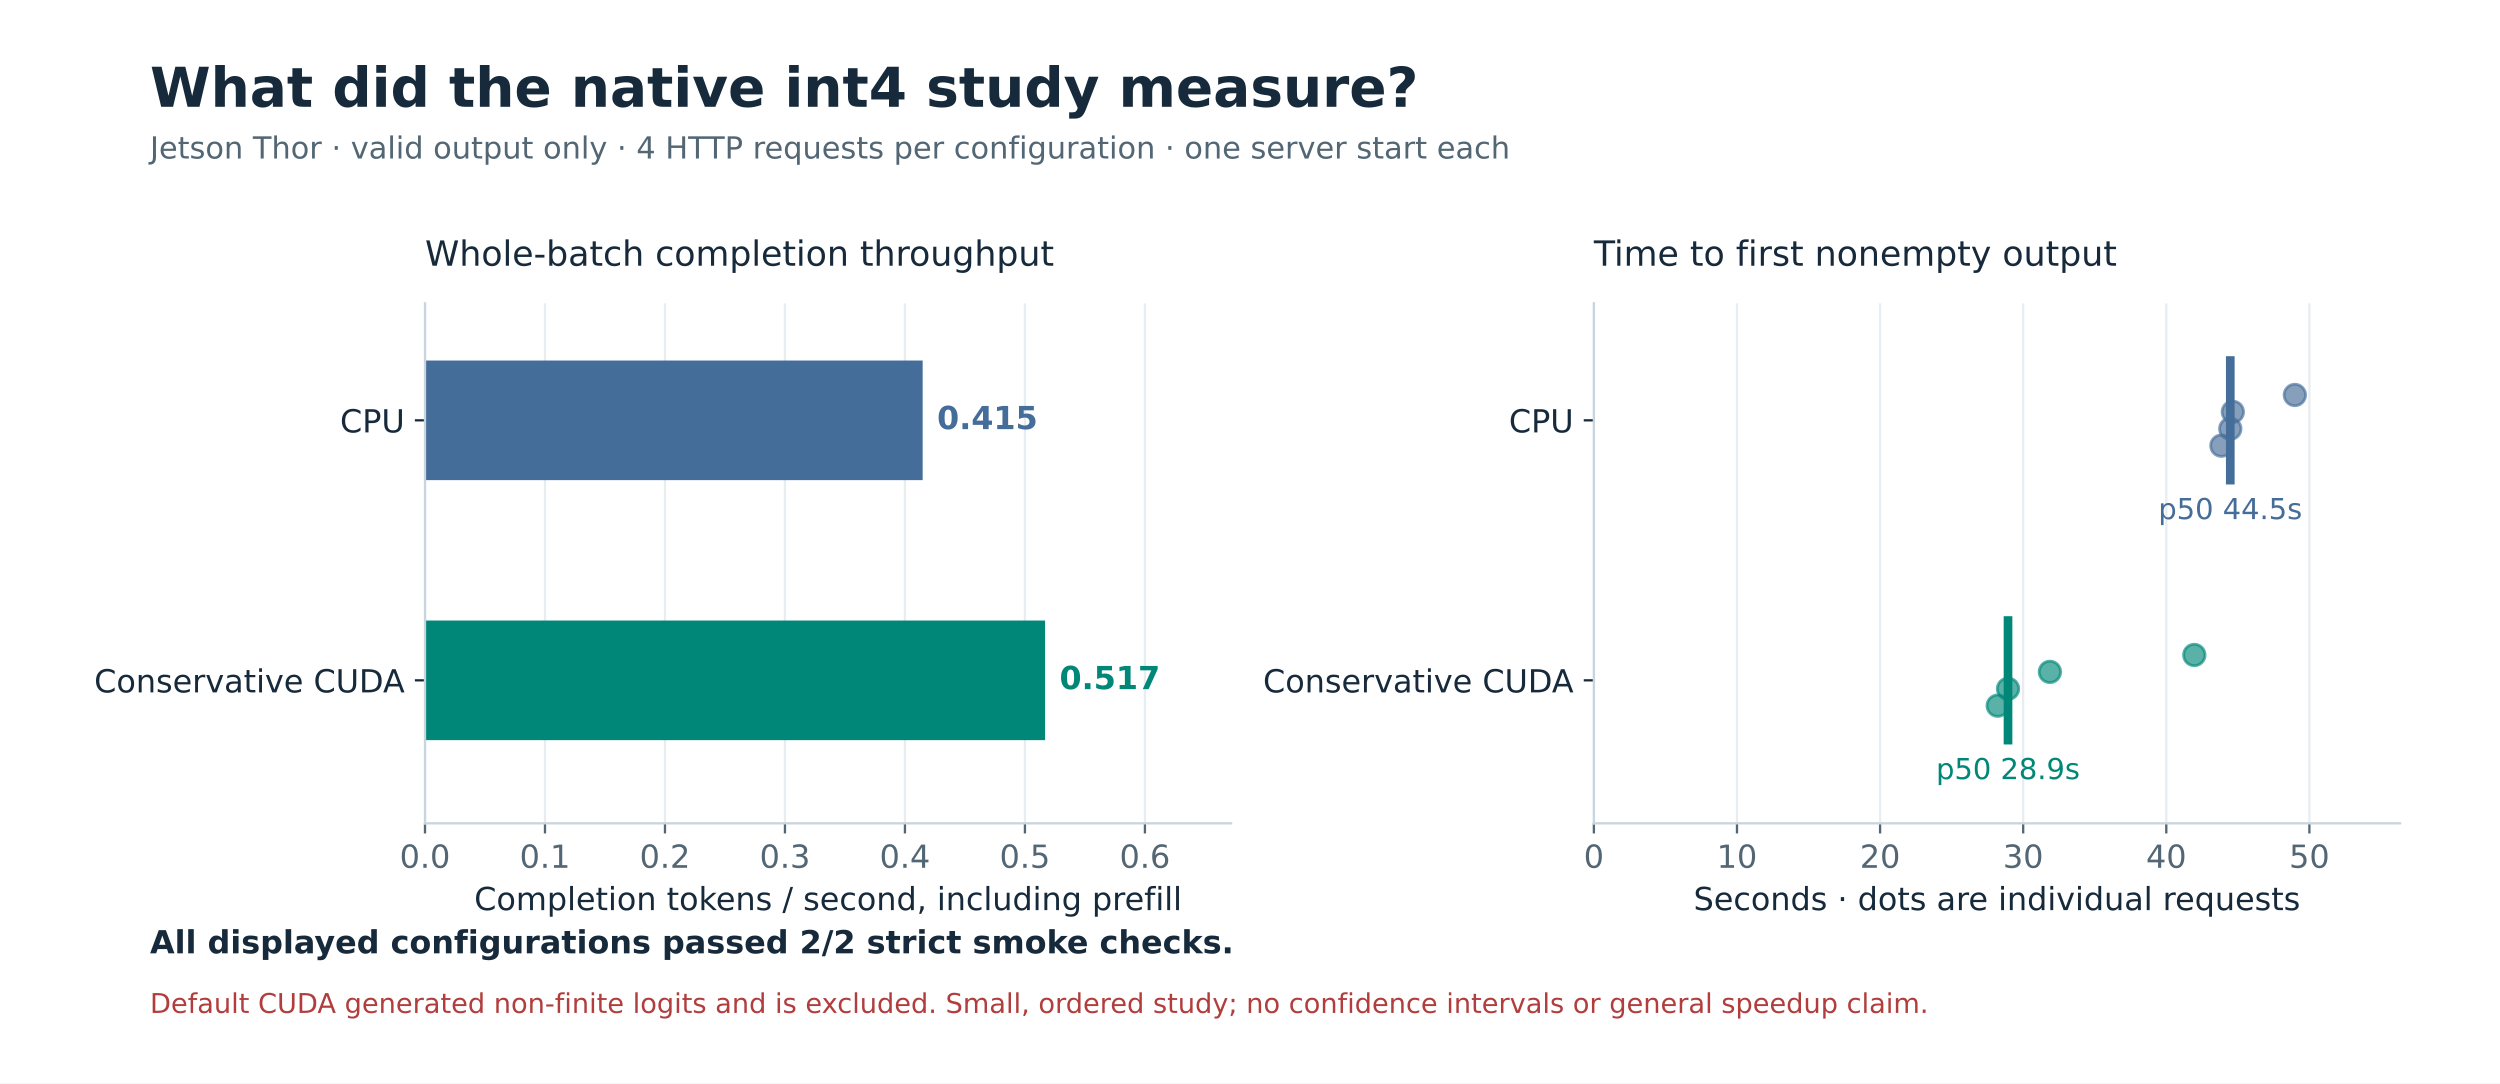
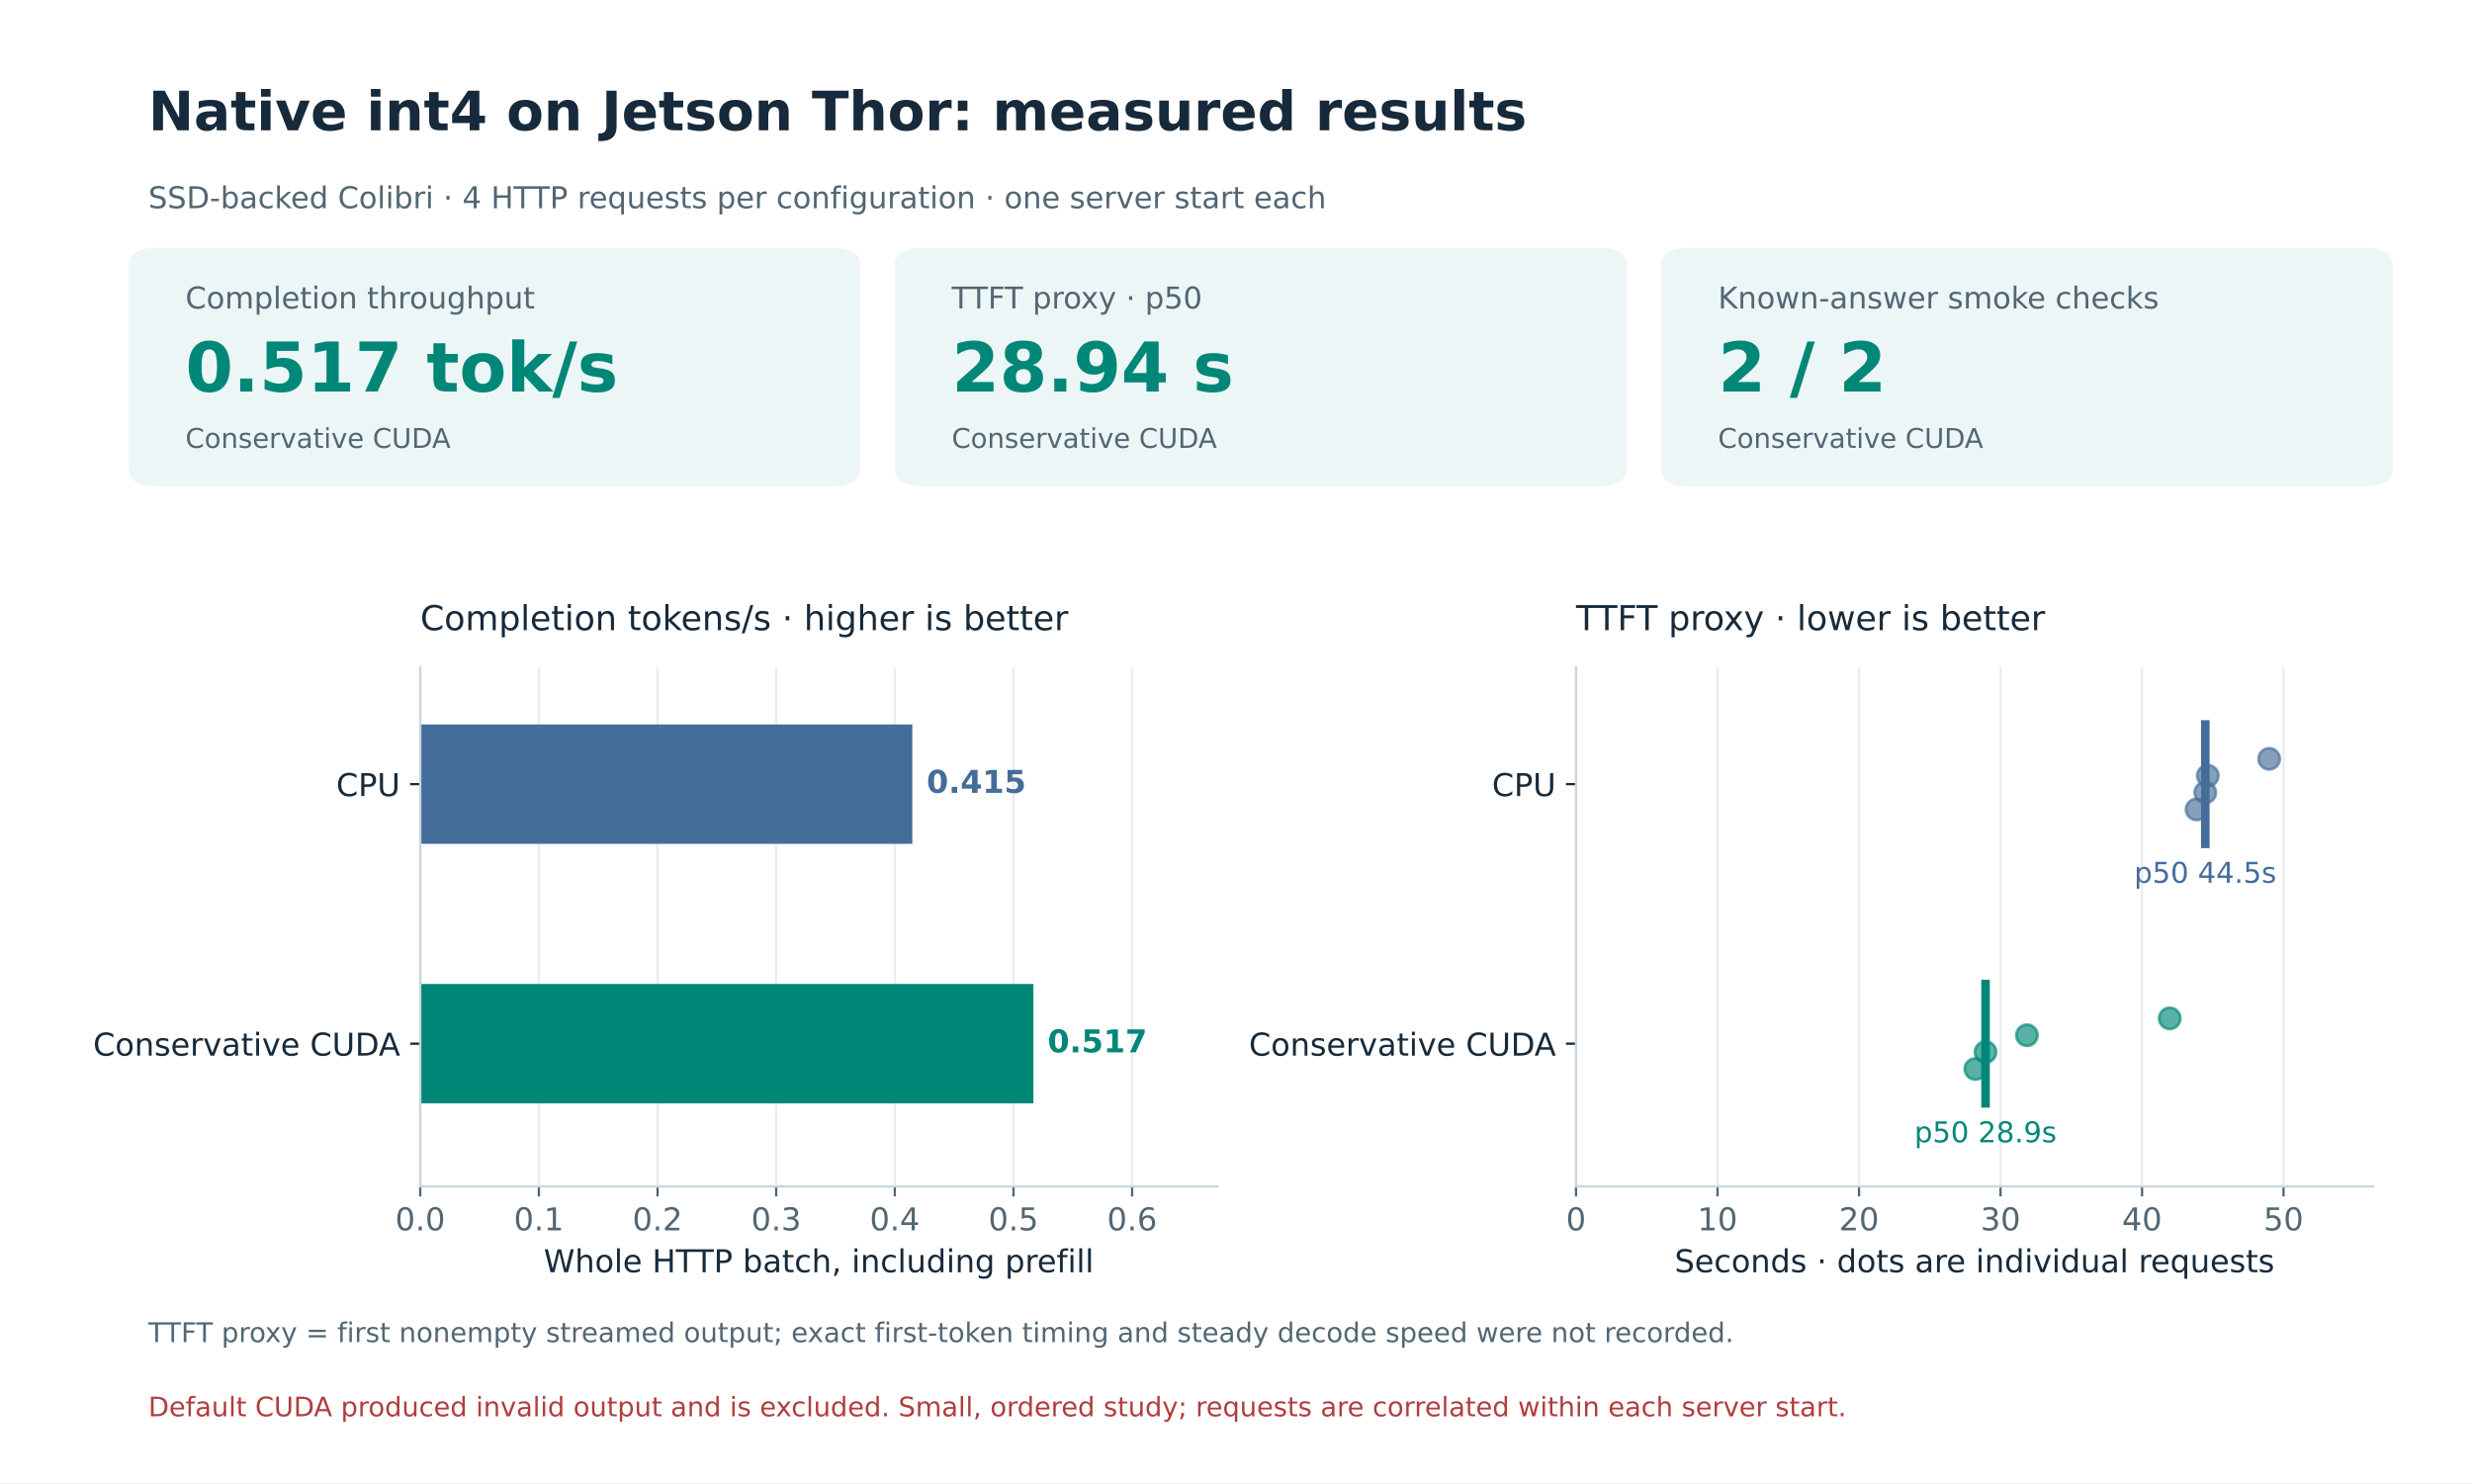
- <svg xmlns="http://www.w3.org/2000/svg" xmlns:xlink="http://www.w3.org/1999/xlink" width="864pt" height="374.4pt" viewBox="0 0 864 374.4" version="1.1">
+ <svg xmlns="http://www.w3.org/2000/svg" xmlns:xlink="http://www.w3.org/1999/xlink" width="864pt" height="518.4pt" viewBox="0 0 864 518.4" version="1.1">
  <defs>
    <style type="text/css">*{stroke-linejoin: round; stroke-linecap: butt}</style>
  </defs>
  <g id="figure_1">
    <g id="patch_1">
-       <path d="M 0 374.4 L 864 374.4 L 864 0 L 0 0 z " style="fill: #ffffff" />
+       <path d="M 0 518.4 L 864 518.4 L 864 0 L 0 0 z " style="fill: #ffffff" />
+     </g>
+     <g id="patch_2">
+       <path d="M 55.296 170.035 L 290.304 170.035 Q 300.672 170.035 300.672 163.814 L 300.672 92.794 Q 300.672 86.573 290.304 86.573 L 55.296 86.573 Q 44.928 86.573 44.928 92.794 L 44.928 163.814 Q 44.928 170.035 55.296 170.035 z " style="fill: #edf6f6" />
+     </g>
+     <g id="patch_3">
+       <path d="M 323.136 170.035 L 558.144 170.035 Q 568.512 170.035 568.512 163.814 L 568.512 92.794 Q 568.512 86.573 558.144 86.573 L 323.136 86.573 Q 312.768 86.573 312.768 92.794 L 312.768 163.814 Q 312.768 170.035 323.136 170.035 z " style="fill: #edf6f6" />
+     </g>
+     <g id="patch_4">
+       <path d="M 590.976 170.035 L 825.984 170.035 Q 836.352 170.035 836.352 163.814 L 836.352 92.794 Q 836.352 86.573 825.984 86.573 L 590.976 86.573 Q 580.608 86.573 580.608 92.794 L 580.608 163.814 Q 580.608 170.035 590.976 170.035 z " style="fill: #edf6f6" />
    </g>
    <g id="axes_1">
-       <g id="patch_2">
-         <path d="M 146.88 284.544 L 425.476 284.544 L 425.476 104.832 L 146.88 104.832 z " style="fill: #ffffff" />
+       <g id="patch_5">
+         <path d="M 146.88 414.72 L 425.476 414.72 L 425.476 233.28 L 146.88 233.28 z " style="fill: #ffffff" />
      </g>
      <g id="matplotlib.axis_1">
        <g id="xtick_1">
          <g id="line2d_1">
-             <path d="M 146.88 284.544 L 146.88 104.832 " clip-path="url(#p9c4962387e)" style="fill: none; stroke: #e7edf1; stroke-width: 0.8; stroke-linecap: square" />
+             <path d="M 146.88 414.72 L 146.88 233.28 " clip-path="url(#p60c1a5c46e)" style="fill: none; stroke: #e7edf1; stroke-width: 0.8; stroke-linecap: square" />
          </g>
          <g id="line2d_2">
            <defs>
              <path id="m67f66d9a2c" d="M 0 0 L 0 3.5 " style="stroke: #526674; stroke-width: 0.8" />
            </defs>
            <g>
-               <use xlink:href="#m67f66d9a2c" x="146.88" y="284.544" style="fill: #526674; stroke: #526674; stroke-width: 0.8" />
+               <use xlink:href="#m67f66d9a2c" x="146.88" y="414.72" style="fill: #526674; stroke: #526674; stroke-width: 0.8" />
            </g>
          </g>
          <g id="text_1">
-             <text style="fill: #526674; font: 11px 'DejaVu Sans'; text-anchor: middle" x="146.88" y="299.902" transform="rotate(-0 146.88 299.9023)">0.0</text>
+             <text style="fill: #526674; font: 11px 'DejaVu Sans'; text-anchor: middle" x="146.88" y="430.078" transform="rotate(-0 146.88 430.0783)">0.0</text>
          </g>
        </g>
        <g id="xtick_2">
          <g id="line2d_3">
-             <path d="M 188.347 284.544 L 188.347 104.832 " clip-path="url(#p9c4962387e)" style="fill: none; stroke: #e7edf1; stroke-width: 0.8; stroke-linecap: square" />
+             <path d="M 188.347 414.72 L 188.347 233.28 " clip-path="url(#p60c1a5c46e)" style="fill: none; stroke: #e7edf1; stroke-width: 0.8; stroke-linecap: square" />
          </g>
          <g id="line2d_4">
            <g>
-               <use xlink:href="#m67f66d9a2c" x="188.347" y="284.544" style="fill: #526674; stroke: #526674; stroke-width: 0.8" />
+               <use xlink:href="#m67f66d9a2c" x="188.347" y="414.72" style="fill: #526674; stroke: #526674; stroke-width: 0.8" />
            </g>
          </g>
          <g id="text_2">
-             <text style="fill: #526674; font: 11px 'DejaVu Sans'; text-anchor: middle" x="188.347" y="299.902" transform="rotate(-0 188.3469 299.9023)">0.1</text>
+             <text style="fill: #526674; font: 11px 'DejaVu Sans'; text-anchor: middle" x="188.347" y="430.078" transform="rotate(-0 188.3469 430.0783)">0.1</text>
          </g>
        </g>
        <g id="xtick_3">
          <g id="line2d_5">
-             <path d="M 229.814 284.544 L 229.814 104.832 " clip-path="url(#p9c4962387e)" style="fill: none; stroke: #e7edf1; stroke-width: 0.8; stroke-linecap: square" />
+             <path d="M 229.814 414.72 L 229.814 233.28 " clip-path="url(#p60c1a5c46e)" style="fill: none; stroke: #e7edf1; stroke-width: 0.8; stroke-linecap: square" />
          </g>
          <g id="line2d_6">
            <g>
-               <use xlink:href="#m67f66d9a2c" x="229.814" y="284.544" style="fill: #526674; stroke: #526674; stroke-width: 0.8" />
+               <use xlink:href="#m67f66d9a2c" x="229.814" y="414.72" style="fill: #526674; stroke: #526674; stroke-width: 0.8" />
            </g>
          </g>
          <g id="text_3">
-             <text style="fill: #526674; font: 11px 'DejaVu Sans'; text-anchor: middle" x="229.814" y="299.902" transform="rotate(-0 229.8139 299.9023)">0.2</text>
+             <text style="fill: #526674; font: 11px 'DejaVu Sans'; text-anchor: middle" x="229.814" y="430.078" transform="rotate(-0 229.8139 430.0783)">0.2</text>
          </g>
        </g>
        <g id="xtick_4">
          <g id="line2d_7">
-             <path d="M 271.281 284.544 L 271.281 104.832 " clip-path="url(#p9c4962387e)" style="fill: none; stroke: #e7edf1; stroke-width: 0.8; stroke-linecap: square" />
+             <path d="M 271.281 414.72 L 271.281 233.28 " clip-path="url(#p60c1a5c46e)" style="fill: none; stroke: #e7edf1; stroke-width: 0.8; stroke-linecap: square" />
          </g>
          <g id="line2d_8">
            <g>
-               <use xlink:href="#m67f66d9a2c" x="271.281" y="284.544" style="fill: #526674; stroke: #526674; stroke-width: 0.8" />
+               <use xlink:href="#m67f66d9a2c" x="271.281" y="414.72" style="fill: #526674; stroke: #526674; stroke-width: 0.8" />
            </g>
          </g>
          <g id="text_4">
-             <text style="fill: #526674; font: 11px 'DejaVu Sans'; text-anchor: middle" x="271.281" y="299.902" transform="rotate(-0 271.2808 299.9023)">0.3</text>
+             <text style="fill: #526674; font: 11px 'DejaVu Sans'; text-anchor: middle" x="271.281" y="430.078" transform="rotate(-0 271.2808 430.0783)">0.3</text>
          </g>
        </g>
        <g id="xtick_5">
          <g id="line2d_9">
-             <path d="M 312.748 284.544 L 312.748 104.832 " clip-path="url(#p9c4962387e)" style="fill: none; stroke: #e7edf1; stroke-width: 0.8; stroke-linecap: square" />
+             <path d="M 312.748 414.72 L 312.748 233.28 " clip-path="url(#p60c1a5c46e)" style="fill: none; stroke: #e7edf1; stroke-width: 0.8; stroke-linecap: square" />
          </g>
          <g id="line2d_10">
            <g>
-               <use xlink:href="#m67f66d9a2c" x="312.748" y="284.544" style="fill: #526674; stroke: #526674; stroke-width: 0.8" />
+               <use xlink:href="#m67f66d9a2c" x="312.748" y="414.72" style="fill: #526674; stroke: #526674; stroke-width: 0.8" />
            </g>
          </g>
          <g id="text_5">
-             <text style="fill: #526674; font: 11px 'DejaVu Sans'; text-anchor: middle" x="312.748" y="299.902" transform="rotate(-0 312.7478 299.9023)">0.4</text>
+             <text style="fill: #526674; font: 11px 'DejaVu Sans'; text-anchor: middle" x="312.748" y="430.078" transform="rotate(-0 312.7478 430.0783)">0.4</text>
          </g>
        </g>
        <g id="xtick_6">
          <g id="line2d_11">
-             <path d="M 354.215 284.544 L 354.215 104.832 " clip-path="url(#p9c4962387e)" style="fill: none; stroke: #e7edf1; stroke-width: 0.8; stroke-linecap: square" />
+             <path d="M 354.215 414.72 L 354.215 233.28 " clip-path="url(#p60c1a5c46e)" style="fill: none; stroke: #e7edf1; stroke-width: 0.8; stroke-linecap: square" />
          </g>
          <g id="line2d_12">
            <g>
-               <use xlink:href="#m67f66d9a2c" x="354.215" y="284.544" style="fill: #526674; stroke: #526674; stroke-width: 0.8" />
+               <use xlink:href="#m67f66d9a2c" x="354.215" y="414.72" style="fill: #526674; stroke: #526674; stroke-width: 0.8" />
            </g>
          </g>
          <g id="text_6">
-             <text style="fill: #526674; font: 11px 'DejaVu Sans'; text-anchor: middle" x="354.215" y="299.902" transform="rotate(-0 354.2147 299.9023)">0.5</text>
+             <text style="fill: #526674; font: 11px 'DejaVu Sans'; text-anchor: middle" x="354.215" y="430.078" transform="rotate(-0 354.2147 430.0783)">0.5</text>
          </g>
        </g>
        <g id="xtick_7">
          <g id="line2d_13">
-             <path d="M 395.682 284.544 L 395.682 104.832 " clip-path="url(#p9c4962387e)" style="fill: none; stroke: #e7edf1; stroke-width: 0.8; stroke-linecap: square" />
+             <path d="M 395.682 414.72 L 395.682 233.28 " clip-path="url(#p60c1a5c46e)" style="fill: none; stroke: #e7edf1; stroke-width: 0.8; stroke-linecap: square" />
          </g>
          <g id="line2d_14">
            <g>
-               <use xlink:href="#m67f66d9a2c" x="395.682" y="284.544" style="fill: #526674; stroke: #526674; stroke-width: 0.8" />
+               <use xlink:href="#m67f66d9a2c" x="395.682" y="414.72" style="fill: #526674; stroke: #526674; stroke-width: 0.8" />
            </g>
          </g>
          <g id="text_7">
-             <text style="fill: #526674; font: 11px 'DejaVu Sans'; text-anchor: middle" x="395.682" y="299.902" transform="rotate(-0 395.6817 299.9023)">0.6</text>
+             <text style="fill: #526674; font: 11px 'DejaVu Sans'; text-anchor: middle" x="395.682" y="430.078" transform="rotate(-0 395.6817 430.0783)">0.6</text>
          </g>
        </g>
        <g id="text_8">
-           <text style="fill: #172a3b; font: 11px 'DejaVu Sans'; text-anchor: middle" x="286.178" y="314.548" transform="rotate(-0 286.178 314.5482)">Completion tokens / second, including prefill</text>
+           <text style="fill: #172a3b; font: 11px 'DejaVu Sans'; text-anchor: middle" x="286.178" y="444.724" transform="rotate(-0 286.178 444.7242)">Whole HTTP batch, including prefill</text>
        </g>
      </g>
      <g id="matplotlib.axis_2">
        <g id="ytick_1">
          <g id="line2d_15">
            <defs>
              <path id="mff308503df" d="M 0 0 L -3.5 0 " style="stroke: #172a3b; stroke-width: 0.8" />
            </defs>
            <g>
-               <use xlink:href="#mff308503df" x="146.88" y="145.267" style="fill: #172a3b; stroke: #172a3b; stroke-width: 0.8" />
+               <use xlink:href="#mff308503df" x="146.88" y="274.104" style="fill: #172a3b; stroke: #172a3b; stroke-width: 0.8" />
            </g>
          </g>
          <g id="text_9">
-             <text style="fill: #172a3b; font: 11px 'DejaVu Sans'; text-anchor: end" x="139.88" y="149.446" transform="rotate(-0 139.88 149.4463)">CPU</text>
+             <text style="fill: #172a3b; font: 11px 'DejaVu Sans'; text-anchor: end" x="139.88" y="278.283" transform="rotate(-0 139.88 278.2831)">CPU</text>
          </g>
        </g>
        <g id="ytick_2">
          <g id="line2d_16">
            <g>
-               <use xlink:href="#mff308503df" x="146.88" y="235.123" style="fill: #172a3b; stroke: #172a3b; stroke-width: 0.8" />
+               <use xlink:href="#mff308503df" x="146.88" y="364.824" style="fill: #172a3b; stroke: #172a3b; stroke-width: 0.8" />
            </g>
          </g>
          <g id="text_10">
-             <text style="fill: #172a3b; font: 11px 'DejaVu Sans'; text-anchor: end" x="139.88" y="239.302" transform="rotate(-0 139.88 239.3023)">Conservative CUDA</text>
-           </g>
-         </g>
-       </g>
-       <g id="patch_3">
-         <path d="M 146.88 124.6 L 318.871 124.6 L 318.871 165.934 L 146.88 165.934 z " clip-path="url(#p9c4962387e)" style="fill: #456d99" />
-       </g>
-       <g id="patch_4">
-         <path d="M 146.88 214.456 L 361.185 214.456 L 361.185 255.79 L 146.88 255.79 z " clip-path="url(#p9c4962387e)" style="fill: #008778" />
-       </g>
-       <g id="patch_5">
-         <path d="M 146.88 284.544 L 146.88 104.832 " style="fill: none; stroke: #c9d5dd; stroke-width: 0.8; stroke-linejoin: miter; stroke-linecap: square" />
+             <text style="fill: #172a3b; font: 11px 'DejaVu Sans'; text-anchor: end" x="139.88" y="369.003" transform="rotate(-0 139.88 369.0031)">Conservative CUDA</text>
+           </g>
+         </g>
      </g>
      <g id="patch_6">
-         <path d="M 146.88 284.544 L 425.476 284.544 " style="fill: none; stroke: #c9d5dd; stroke-width: 0.8; stroke-linejoin: miter; stroke-linecap: square" />
+         <path d="M 146.88 253.238 L 318.871 253.238 L 318.871 294.97 L 146.88 294.97 z " clip-path="url(#p60c1a5c46e)" style="fill: #456d99" />
+       </g>
+       <g id="patch_7">
+         <path d="M 146.88 343.958 L 361.185 343.958 L 361.185 385.69 L 146.88 385.69 z " clip-path="url(#p60c1a5c46e)" style="fill: #008778" />
+       </g>
+       <g id="patch_8">
+         <path d="M 146.88 414.72 L 146.88 233.28 " style="fill: none; stroke: #c9d5dd; stroke-width: 0.8; stroke-linejoin: miter; stroke-linecap: square" />
+       </g>
+       <g id="patch_9">
+         <path d="M 146.88 414.72 L 425.476 414.72 " style="fill: none; stroke: #c9d5dd; stroke-width: 0.8; stroke-linejoin: miter; stroke-linecap: square" />
      </g>
      <g id="text_11">
-         <text style="fill: #456d99; font: 700 11px 'DejaVu Sans'; text-anchor: start" x="323.847" y="148.303" transform="rotate(-0 323.8468 148.3025)">0.415</text>
+         <text style="fill: #456d99; font: 700 11px 'DejaVu Sans'; text-anchor: start" x="323.847" y="277.139" transform="rotate(-0 323.8468 277.1393)">0.415</text>
      </g>
      <g id="text_12">
-         <text style="fill: #008778; font: 700 11px 'DejaVu Sans'; text-anchor: start" x="366.161" y="238.159" transform="rotate(-0 366.1606 238.1585)">0.517</text>
+         <text style="fill: #008778; font: 700 11px 'DejaVu Sans'; text-anchor: start" x="366.161" y="367.859" transform="rotate(-0 366.1606 367.8593)">0.517</text>
      </g>
      <g id="text_13">
-         <text style="fill: #172a3b; font: 12px 'DejaVu Sans'; text-anchor: start" x="146.88" y="91.832" transform="rotate(-0 146.88 91.832)">Whole-batch completion throughput</text>
+         <text style="fill: #172a3b; font: 12px 'DejaVu Sans'; text-anchor: start" x="146.88" y="220.28" transform="rotate(-0 146.88 220.28)">Completion tokens/s · higher is better</text>
      </g>
    </g>
    <g id="axes_2">
-       <g id="patch_7">
-         <path d="M 550.844 284.544 L 829.44 284.544 L 829.44 104.832 L 550.844 104.832 z " style="fill: #ffffff" />
+       <g id="patch_10">
+         <path d="M 550.844 414.72 L 829.44 414.72 L 829.44 233.28 L 550.844 233.28 z " style="fill: #ffffff" />
      </g>
      <g id="matplotlib.axis_3">
        <g id="xtick_8">
          <g id="line2d_17">
-             <path d="M 550.844 284.544 L 550.844 104.832 " clip-path="url(#p74721eb12b)" style="fill: none; stroke: #e7edf1; stroke-width: 0.8; stroke-linecap: square" />
+             <path d="M 550.844 414.72 L 550.844 233.28 " clip-path="url(#p81d7f00b8b)" style="fill: none; stroke: #e7edf1; stroke-width: 0.8; stroke-linecap: square" />
          </g>
          <g id="line2d_18">
            <g>
-               <use xlink:href="#m67f66d9a2c" x="550.844" y="284.544" style="fill: #526674; stroke: #526674; stroke-width: 0.8" />
+               <use xlink:href="#m67f66d9a2c" x="550.844" y="414.72" style="fill: #526674; stroke: #526674; stroke-width: 0.8" />
            </g>
          </g>
          <g id="text_14">
-             <text style="fill: #526674; font: 11px 'DejaVu Sans'; text-anchor: middle" x="550.844" y="299.902" transform="rotate(-0 550.8441 299.9023)">0</text>
+             <text style="fill: #526674; font: 11px 'DejaVu Sans'; text-anchor: middle" x="550.844" y="430.078" transform="rotate(-0 550.8441 430.0783)">0</text>
          </g>
        </g>
        <g id="xtick_9">
          <g id="line2d_19">
-             <path d="M 600.3 284.544 L 600.3 104.832 " clip-path="url(#p74721eb12b)" style="fill: none; stroke: #e7edf1; stroke-width: 0.8; stroke-linecap: square" />
+             <path d="M 600.3 414.72 L 600.3 233.28 " clip-path="url(#p81d7f00b8b)" style="fill: none; stroke: #e7edf1; stroke-width: 0.8; stroke-linecap: square" />
          </g>
          <g id="line2d_20">
            <g>
-               <use xlink:href="#m67f66d9a2c" x="600.3" y="284.544" style="fill: #526674; stroke: #526674; stroke-width: 0.8" />
+               <use xlink:href="#m67f66d9a2c" x="600.3" y="414.72" style="fill: #526674; stroke: #526674; stroke-width: 0.8" />
            </g>
          </g>
          <g id="text_15">
-             <text style="fill: #526674; font: 11px 'DejaVu Sans'; text-anchor: middle" x="600.3" y="299.902" transform="rotate(-0 600.3001 299.9023)">10</text>
+             <text style="fill: #526674; font: 11px 'DejaVu Sans'; text-anchor: middle" x="600.3" y="430.078" transform="rotate(-0 600.3001 430.0783)">10</text>
          </g>
        </g>
        <g id="xtick_10">
          <g id="line2d_21">
-             <path d="M 649.756 284.544 L 649.756 104.832 " clip-path="url(#p74721eb12b)" style="fill: none; stroke: #e7edf1; stroke-width: 0.8; stroke-linecap: square" />
+             <path d="M 649.756 414.72 L 649.756 233.28 " clip-path="url(#p81d7f00b8b)" style="fill: none; stroke: #e7edf1; stroke-width: 0.8; stroke-linecap: square" />
          </g>
          <g id="line2d_22">
            <g>
-               <use xlink:href="#m67f66d9a2c" x="649.756" y="284.544" style="fill: #526674; stroke: #526674; stroke-width: 0.8" />
+               <use xlink:href="#m67f66d9a2c" x="649.756" y="414.72" style="fill: #526674; stroke: #526674; stroke-width: 0.8" />
            </g>
          </g>
          <g id="text_16">
-             <text style="fill: #526674; font: 11px 'DejaVu Sans'; text-anchor: middle" x="649.756" y="299.902" transform="rotate(-0 649.7561 299.9023)">20</text>
+             <text style="fill: #526674; font: 11px 'DejaVu Sans'; text-anchor: middle" x="649.756" y="430.078" transform="rotate(-0 649.7561 430.0783)">20</text>
          </g>
        </g>
        <g id="xtick_11">
          <g id="line2d_23">
-             <path d="M 699.212 284.544 L 699.212 104.832 " clip-path="url(#p74721eb12b)" style="fill: none; stroke: #e7edf1; stroke-width: 0.8; stroke-linecap: square" />
+             <path d="M 699.212 414.72 L 699.212 233.28 " clip-path="url(#p81d7f00b8b)" style="fill: none; stroke: #e7edf1; stroke-width: 0.8; stroke-linecap: square" />
          </g>
          <g id="line2d_24">
            <g>
-               <use xlink:href="#m67f66d9a2c" x="699.212" y="284.544" style="fill: #526674; stroke: #526674; stroke-width: 0.8" />
+               <use xlink:href="#m67f66d9a2c" x="699.212" y="414.72" style="fill: #526674; stroke: #526674; stroke-width: 0.8" />
            </g>
          </g>
          <g id="text_17">
-             <text style="fill: #526674; font: 11px 'DejaVu Sans'; text-anchor: middle" x="699.212" y="299.902" transform="rotate(-0 699.2121 299.9023)">30</text>
+             <text style="fill: #526674; font: 11px 'DejaVu Sans'; text-anchor: middle" x="699.212" y="430.078" transform="rotate(-0 699.2121 430.0783)">30</text>
          </g>
        </g>
        <g id="xtick_12">
          <g id="line2d_25">
-             <path d="M 748.668 284.544 L 748.668 104.832 " clip-path="url(#p74721eb12b)" style="fill: none; stroke: #e7edf1; stroke-width: 0.8; stroke-linecap: square" />
+             <path d="M 748.668 414.72 L 748.668 233.28 " clip-path="url(#p81d7f00b8b)" style="fill: none; stroke: #e7edf1; stroke-width: 0.8; stroke-linecap: square" />
          </g>
          <g id="line2d_26">
            <g>
-               <use xlink:href="#m67f66d9a2c" x="748.668" y="284.544" style="fill: #526674; stroke: #526674; stroke-width: 0.8" />
+               <use xlink:href="#m67f66d9a2c" x="748.668" y="414.72" style="fill: #526674; stroke: #526674; stroke-width: 0.8" />
            </g>
          </g>
          <g id="text_18">
-             <text style="fill: #526674; font: 11px 'DejaVu Sans'; text-anchor: middle" x="748.668" y="299.902" transform="rotate(-0 748.6681 299.9023)">40</text>
+             <text style="fill: #526674; font: 11px 'DejaVu Sans'; text-anchor: middle" x="748.668" y="430.078" transform="rotate(-0 748.6681 430.0783)">40</text>
          </g>
        </g>
        <g id="xtick_13">
          <g id="line2d_27">
-             <path d="M 798.124 284.544 L 798.124 104.832 " clip-path="url(#p74721eb12b)" style="fill: none; stroke: #e7edf1; stroke-width: 0.8; stroke-linecap: square" />
+             <path d="M 798.124 414.72 L 798.124 233.28 " clip-path="url(#p81d7f00b8b)" style="fill: none; stroke: #e7edf1; stroke-width: 0.8; stroke-linecap: square" />
          </g>
          <g id="line2d_28">
            <g>
-               <use xlink:href="#m67f66d9a2c" x="798.124" y="284.544" style="fill: #526674; stroke: #526674; stroke-width: 0.8" />
+               <use xlink:href="#m67f66d9a2c" x="798.124" y="414.72" style="fill: #526674; stroke: #526674; stroke-width: 0.8" />
            </g>
          </g>
          <g id="text_19">
-             <text style="fill: #526674; font: 11px 'DejaVu Sans'; text-anchor: middle" x="798.124" y="299.902" transform="rotate(-0 798.1241 299.9023)">50</text>
+             <text style="fill: #526674; font: 11px 'DejaVu Sans'; text-anchor: middle" x="798.124" y="430.078" transform="rotate(-0 798.1241 430.0783)">50</text>
          </g>
        </g>
        <g id="text_20">
-           <text style="fill: #172a3b; font: 11px 'DejaVu Sans'; text-anchor: middle" x="690.142" y="314.548" transform="rotate(-0 690.142 314.5482)">Seconds · dots are individual requests</text>
+           <text style="fill: #172a3b; font: 11px 'DejaVu Sans'; text-anchor: middle" x="690.142" y="444.724" transform="rotate(-0 690.142 444.7242)">Seconds · dots are individual requests</text>
        </g>
      </g>
      <g id="matplotlib.axis_4">
        <g id="ytick_3">
          <g id="line2d_29">
            <g>
-               <use xlink:href="#mff308503df" x="550.844" y="145.267" style="fill: #172a3b; stroke: #172a3b; stroke-width: 0.8" />
+               <use xlink:href="#mff308503df" x="550.844" y="274.104" style="fill: #172a3b; stroke: #172a3b; stroke-width: 0.8" />
            </g>
          </g>
          <g id="text_21">
-             <text style="fill: #172a3b; font: 11px 'DejaVu Sans'; text-anchor: end" x="543.844" y="149.446" transform="rotate(-0 543.8441 149.4463)">CPU</text>
+             <text style="fill: #172a3b; font: 11px 'DejaVu Sans'; text-anchor: end" x="543.844" y="278.283" transform="rotate(-0 543.8441 278.2831)">CPU</text>
          </g>
        </g>
        <g id="ytick_4">
          <g id="line2d_30">
            <g>
-               <use xlink:href="#mff308503df" x="550.844" y="235.123" style="fill: #172a3b; stroke: #172a3b; stroke-width: 0.8" />
+               <use xlink:href="#mff308503df" x="550.844" y="364.824" style="fill: #172a3b; stroke: #172a3b; stroke-width: 0.8" />
            </g>
          </g>
          <g id="text_22">
-             <text style="fill: #172a3b; font: 11px 'DejaVu Sans'; text-anchor: end" x="543.844" y="239.302" transform="rotate(-0 543.8441 239.3023)">Conservative CUDA</text>
+             <text style="fill: #172a3b; font: 11px 'DejaVu Sans'; text-anchor: end" x="543.844" y="369.003" transform="rotate(-0 543.8441 369.0031)">Conservative CUDA</text>
          </g>
        </g>
      </g>
      <g id="PathCollection_1">
        <defs>
          <path id="me1b39a9518" d="M 0 3.708 C 0.983 3.708 1.927 3.317 2.622 2.622 C 3.317 1.927 3.708 0.983 3.708 0 C 3.708 -0.983 3.317 -1.927 2.622 -2.622 C 1.927 -3.317 0.983 -3.708 0 -3.708 C -0.983 -3.708 -1.927 -3.317 -2.622 -2.622 C -3.317 -1.927 -3.708 -0.983 -3.708 0 C -3.708 0.983 -3.317 1.927 -2.622 2.622 C -1.927 3.317 -0.983 3.708 0 3.708 z " style="stroke: #456d99; stroke-opacity: 0.65" />
        </defs>
-         <g clip-path="url(#p74721eb12b)">
-           <use xlink:href="#me1b39a9518" x="793.101" y="136.506" style="fill: #456d99; fill-opacity: 0.65; stroke: #456d99; stroke-opacity: 0.65" />
-           <use xlink:href="#me1b39a9518" x="771.662" y="142.347" style="fill: #456d99; fill-opacity: 0.65; stroke: #456d99; stroke-opacity: 0.65" />
-           <use xlink:href="#me1b39a9518" x="770.784" y="148.188" style="fill: #456d99; fill-opacity: 0.65; stroke: #456d99; stroke-opacity: 0.65" />
-           <use xlink:href="#me1b39a9518" x="767.715" y="154.028" style="fill: #456d99; fill-opacity: 0.65; stroke: #456d99; stroke-opacity: 0.65" />
+         <g clip-path="url(#p81d7f00b8b)">
+           <use xlink:href="#me1b39a9518" x="793.101" y="265.259" style="fill: #456d99; fill-opacity: 0.65; stroke: #456d99; stroke-opacity: 0.65" />
+           <use xlink:href="#me1b39a9518" x="771.662" y="271.156" style="fill: #456d99; fill-opacity: 0.65; stroke: #456d99; stroke-opacity: 0.65" />
+           <use xlink:href="#me1b39a9518" x="770.784" y="277.052" style="fill: #456d99; fill-opacity: 0.65; stroke: #456d99; stroke-opacity: 0.65" />
+           <use xlink:href="#me1b39a9518" x="767.715" y="282.949" style="fill: #456d99; fill-opacity: 0.65; stroke: #456d99; stroke-opacity: 0.65" />
        </g>
      </g>
      <g id="PathCollection_2">
        <defs>
          <path id="mb17ddbd7e3" d="M 0 3.708 C 0.983 3.708 1.927 3.317 2.622 2.622 C 3.317 1.927 3.708 0.983 3.708 0 C 3.708 -0.983 3.317 -1.927 2.622 -2.622 C 1.927 -3.317 0.983 -3.708 0 -3.708 C -0.983 -3.708 -1.927 -3.317 -2.622 -2.622 C -3.317 -1.927 -3.708 -0.983 -3.708 0 C -3.708 0.983 -3.317 1.927 -2.622 2.622 C -1.927 3.317 -0.983 3.708 0 3.708 z " style="stroke: #008778; stroke-opacity: 0.65" />
        </defs>
-         <g clip-path="url(#p74721eb12b)">
-           <use xlink:href="#mb17ddbd7e3" x="758.351" y="226.362" style="fill: #008778; fill-opacity: 0.65; stroke: #008778; stroke-opacity: 0.65" />
-           <use xlink:href="#mb17ddbd7e3" x="708.441" y="232.203" style="fill: #008778; fill-opacity: 0.65; stroke: #008778; stroke-opacity: 0.65" />
-           <use xlink:href="#mb17ddbd7e3" x="693.972" y="238.044" style="fill: #008778; fill-opacity: 0.65; stroke: #008778; stroke-opacity: 0.65" />
-           <use xlink:href="#mb17ddbd7e3" x="690.415" y="243.884" style="fill: #008778; fill-opacity: 0.65; stroke: #008778; stroke-opacity: 0.65" />
+         <g clip-path="url(#p81d7f00b8b)">
+           <use xlink:href="#mb17ddbd7e3" x="758.351" y="355.979" style="fill: #008778; fill-opacity: 0.65; stroke: #008778; stroke-opacity: 0.65" />
+           <use xlink:href="#mb17ddbd7e3" x="708.441" y="361.876" style="fill: #008778; fill-opacity: 0.65; stroke: #008778; stroke-opacity: 0.65" />
+           <use xlink:href="#mb17ddbd7e3" x="693.972" y="367.772" style="fill: #008778; fill-opacity: 0.65; stroke: #008778; stroke-opacity: 0.65" />
+           <use xlink:href="#mb17ddbd7e3" x="690.415" y="373.669" style="fill: #008778; fill-opacity: 0.65; stroke: #008778; stroke-opacity: 0.65" />
        </g>
      </g>
      <g id="line2d_31">
-         <path d="M 770.784 124.6 L 770.784 165.934 " clip-path="url(#p74721eb12b)" style="fill: none; stroke: #456d99; stroke-width: 3; stroke-linecap: square" />
+         <path d="M 770.784 253.238 L 770.784 294.97 " clip-path="url(#p81d7f00b8b)" style="fill: none; stroke: #456d99; stroke-width: 3; stroke-linecap: square" />
      </g>
      <g id="line2d_32">
-         <path d="M 693.972 214.456 L 693.972 255.79 " clip-path="url(#p74721eb12b)" style="fill: none; stroke: #008778; stroke-width: 3; stroke-linecap: square" />
-       </g>
-       <g id="patch_8">
-         <path d="M 550.844 284.544 L 550.844 104.832 " style="fill: none; stroke: #c9d5dd; stroke-width: 0.8; stroke-linejoin: miter; stroke-linecap: square" />
-       </g>
-       <g id="patch_9">
-         <path d="M 550.844 284.544 L 829.44 284.544 " style="fill: none; stroke: #c9d5dd; stroke-width: 0.8; stroke-linejoin: miter; stroke-linecap: square" />
+         <path d="M 693.972 343.958 L 693.972 385.69 " clip-path="url(#p81d7f00b8b)" style="fill: none; stroke: #008778; stroke-width: 3; stroke-linecap: square" />
+       </g>
+       <g id="patch_11">
+         <path d="M 550.844 414.72 L 550.844 233.28 " style="fill: none; stroke: #c9d5dd; stroke-width: 0.8; stroke-linejoin: miter; stroke-linecap: square" />
+       </g>
+       <g id="patch_12">
+         <path d="M 550.844 414.72 L 829.44 414.72 " style="fill: none; stroke: #c9d5dd; stroke-width: 0.8; stroke-linejoin: miter; stroke-linecap: square" />
      </g>
      <g id="text_23">
-         <text style="fill: #456d99; font: 10px 'DejaVu Sans'; text-anchor: middle" x="770.784" y="179.412" transform="rotate(-0 770.7842 179.4125)">p50 44.5s</text>
+         <text style="fill: #456d99; font: 10px 'DejaVu Sans'; text-anchor: middle" x="770.784" y="308.578" transform="rotate(-0 770.7842 308.5776)">p50 44.5s</text>
      </g>
      <g id="text_24">
-         <text style="fill: #008778; font: 10px 'DejaVu Sans'; text-anchor: middle" x="693.972" y="269.268" transform="rotate(-0 693.9716 269.2685)">p50 28.9s</text>
+         <text style="fill: #008778; font: 10px 'DejaVu Sans'; text-anchor: middle" x="693.972" y="399.298" transform="rotate(-0 693.9716 399.2976)">p50 28.9s</text>
      </g>
      <g id="text_25">
-         <text style="fill: #172a3b; font: 12px 'DejaVu Sans'; text-anchor: start" x="550.844" y="91.832" transform="rotate(-0 550.8441 91.832)">Time to first nonempty output</text>
+         <text style="fill: #172a3b; font: 12px 'DejaVu Sans'; text-anchor: start" x="550.844" y="220.28" transform="rotate(-0 550.8441 220.28)">TTFT proxy · lower is better</text>
      </g>
    </g>
    <g id="text_26">
-       <text style="fill: #172a3b; font: 700 19px 'DejaVu Sans'; text-anchor: start" x="51.84" y="36.901" transform="rotate(-0 51.84 36.90103)">What did the native int4 study measure?</text>
+       <text style="fill: #172a3b; font: 700 19px 'DejaVu Sans'; text-anchor: start" x="51.84" y="45.541" transform="rotate(-0 51.84 45.54103)">Native int4 on Jetson Thor: measured results</text>
    </g>
    <g id="text_27">
-       <text style="fill: #526674; font: 10.5px 'DejaVu Sans'; text-anchor: start" x="51.84" y="54.778" transform="rotate(-0 51.84 54.77836)">Jetson Thor · valid output only · 4 HTTP requests per configuration · one server start each</text>
+       <text style="fill: #526674; font: 10.5px 'DejaVu Sans'; text-anchor: start" x="51.84" y="72.778" transform="rotate(-0 51.84 72.77836)">SSD-backed Colibri · 4 HTTP requests per configuration · one server start each</text>
    </g>
    <g id="text_28">
-       <text style="fill: #172a3b; font: 700 11px 'DejaVu Sans'; text-anchor: start" x="51.84" y="329.472" transform="rotate(-0 51.84 329.472)">All displayed configurations passed 2/2 strict smoke checks.</text>
+       <text style="fill: #526674; font: 10.5px 'DejaVu Sans'; text-anchor: start" x="64.8" y="107.827" transform="rotate(-0 64.8 107.8272)">Completion throughput</text>
    </g>
    <g id="text_29">
-       <text style="fill: #b13d3d; font: 9.4px 'DejaVu Sans'; text-anchor: start" x="51.84" y="350.064" transform="rotate(-0 51.84 350.064)">Default CUDA generated non-finite logits and is excluded. Small, ordered study; no confidence intervals or general speedup claim.</text>
+       <text style="fill: #008778; font: 700 24px 'DejaVu Sans'; text-anchor: start" x="64.8" y="136.858" transform="rotate(-0 64.8 136.8576)">0.517 tok/s</text>
+     </g>
+     <g id="text_30">
+       <text style="fill: #526674; font: 9.5px 'DejaVu Sans'; text-anchor: start" x="64.8" y="156.557" transform="rotate(-0 64.8 156.5568)">Conservative CUDA</text>
+     </g>
+     <g id="text_31">
+       <text style="fill: #526674; font: 10.5px 'DejaVu Sans'; text-anchor: start" x="332.64" y="107.827" transform="rotate(-0 332.64 107.8272)">TTFT proxy · p50</text>
+     </g>
+     <g id="text_32">
+       <text style="fill: #008778; font: 700 24px 'DejaVu Sans'; text-anchor: start" x="332.64" y="136.858" transform="rotate(-0 332.64 136.8576)">28.94 s</text>
+     </g>
+     <g id="text_33">
+       <text style="fill: #526674; font: 9.5px 'DejaVu Sans'; text-anchor: start" x="332.64" y="156.557" transform="rotate(-0 332.64 156.5568)">Conservative CUDA</text>
+     </g>
+     <g id="text_34">
+       <text style="fill: #526674; font: 10.5px 'DejaVu Sans'; text-anchor: start" x="600.48" y="107.827" transform="rotate(-0 600.48 107.8272)">Known-answer smoke checks</text>
+     </g>
+     <g id="text_35">
+       <text style="fill: #008778; font: 700 24px 'DejaVu Sans'; text-anchor: start" x="600.48" y="136.858" transform="rotate(-0 600.48 136.8576)">2 / 2</text>
+     </g>
+     <g id="text_36">
+       <text style="fill: #526674; font: 9.5px 'DejaVu Sans'; text-anchor: start" x="600.48" y="156.557" transform="rotate(-0 600.48 156.5568)">Conservative CUDA</text>
+     </g>
+     <g id="text_37">
+       <text style="fill: #526674; font: 9.5px 'DejaVu Sans'; text-anchor: start" x="51.84" y="469.152" transform="rotate(-0 51.84 469.152)">TTFT proxy = first nonempty streamed output; exact first-token timing and steady decode speed were not recorded.</text>
+     </g>
+     <g id="text_38">
+       <text style="fill: #b13d3d; font: 9.4px 'DejaVu Sans'; text-anchor: start" x="51.84" y="495.072" transform="rotate(-0 51.84 495.072)">Default CUDA produced invalid output and is excluded. Small, ordered study; requests are correlated within each server start.</text>
    </g>
  </g>
  <defs>
-     <clipPath id="p9c4962387e">
-       <rect x="146.88" y="104.832" width="278.596" height="179.712" />
+     <clipPath id="p60c1a5c46e">
+       <rect x="146.88" y="233.28" width="278.596" height="181.44" />
    </clipPath>
-     <clipPath id="p74721eb12b">
-       <rect x="550.844" y="104.832" width="278.596" height="179.712" />
+     <clipPath id="p81d7f00b8b">
+       <rect x="550.844" y="233.28" width="278.596" height="181.44" />
    </clipPath>
  </defs>
</svg>
